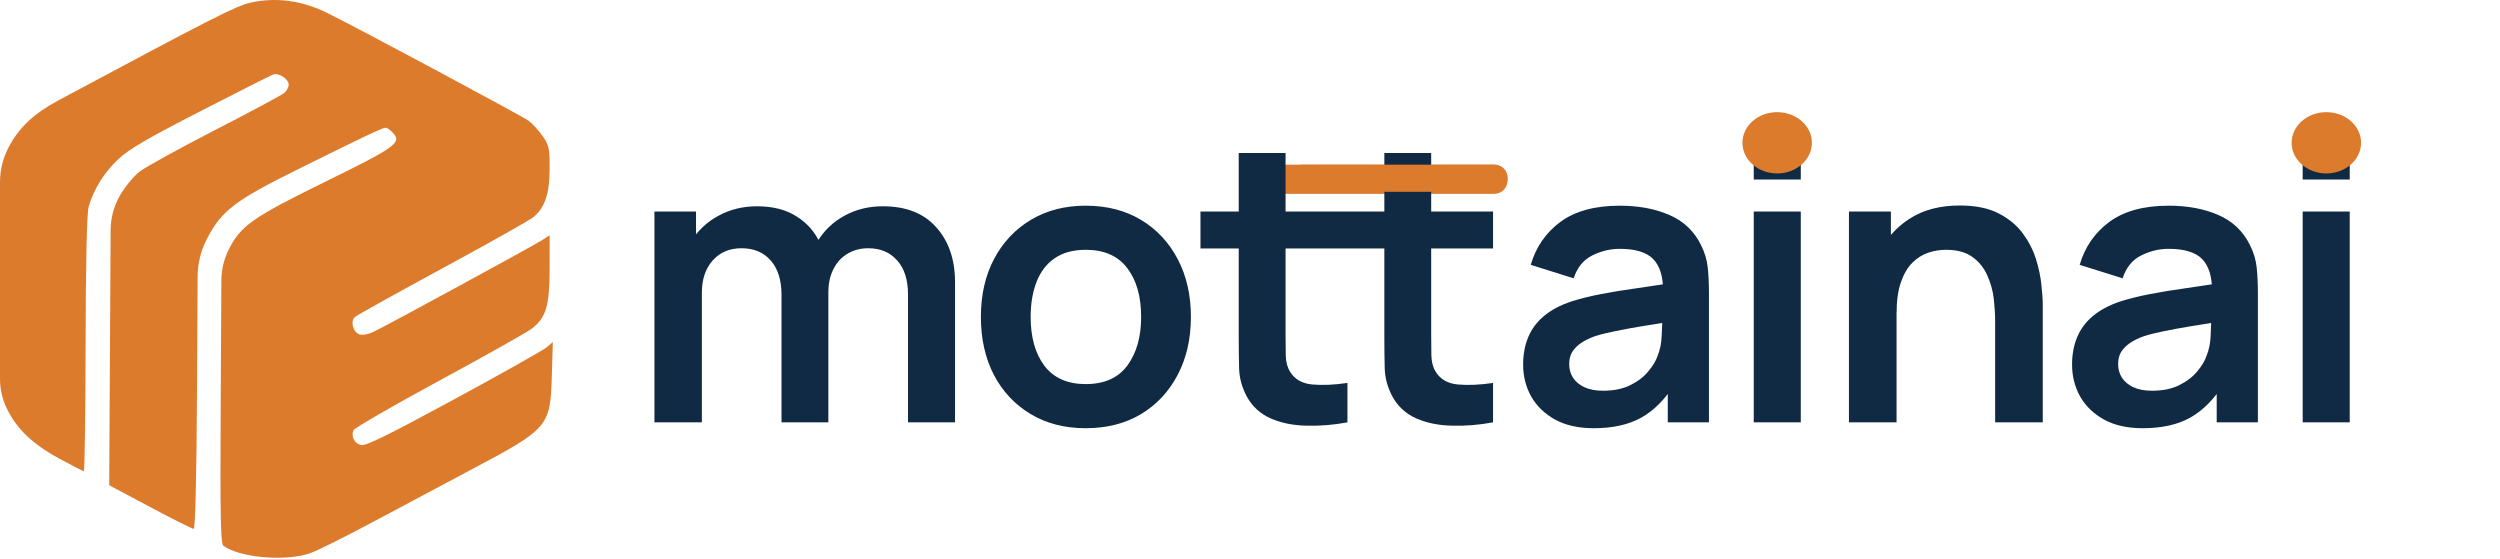
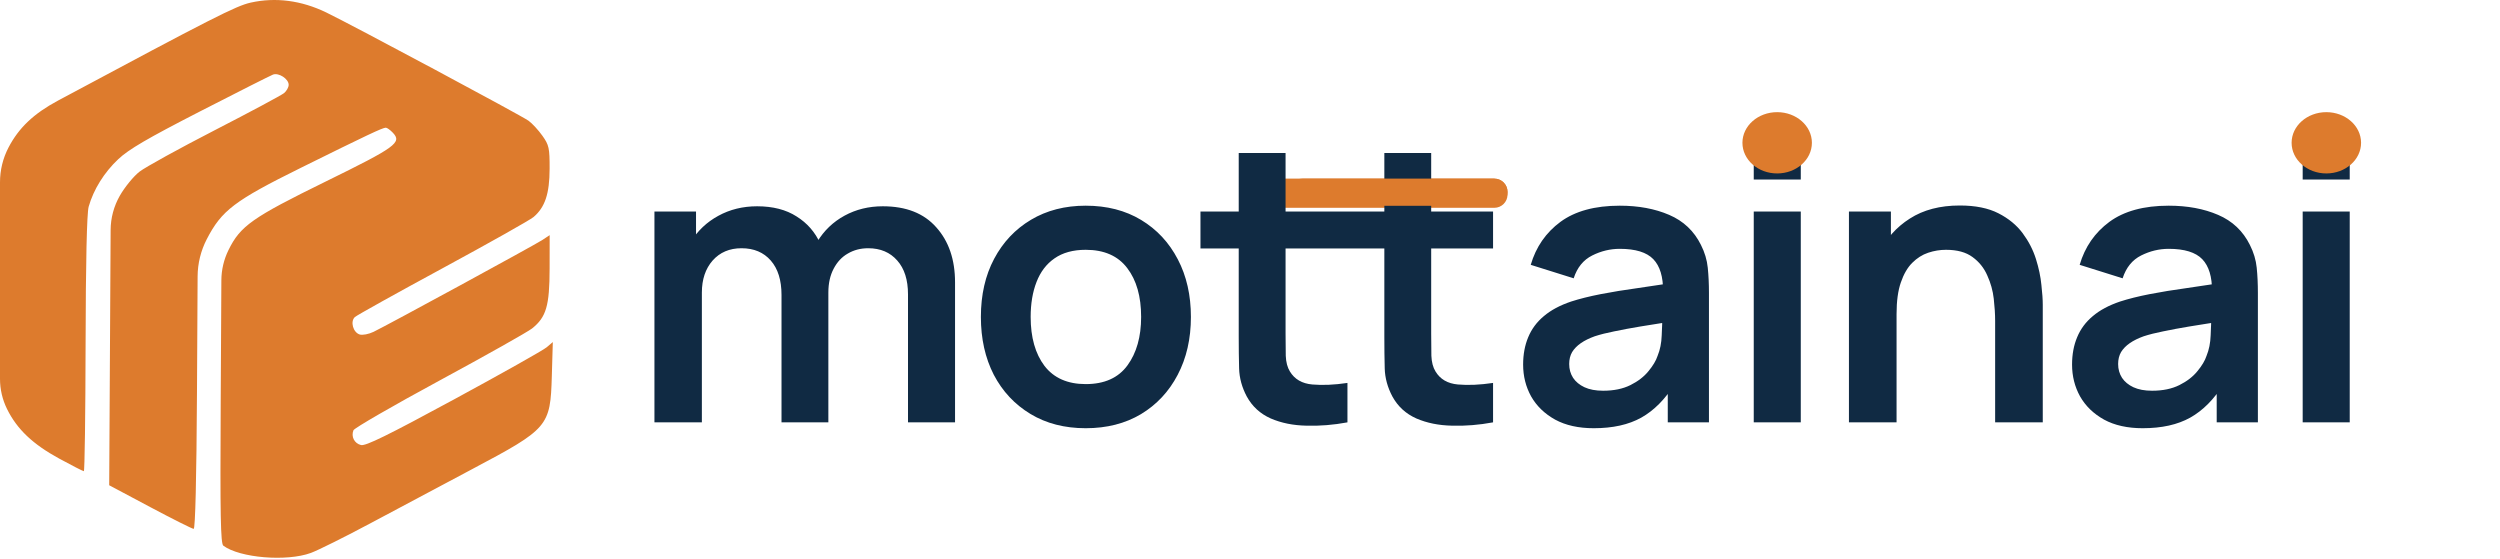
<svg xmlns="http://www.w3.org/2000/svg" width="291" height="65" viewBox="0 0 291 65" fill="none">
-   <rect x="146.979" y="19.169" width="28.497" height="3.397" rx="1.54" fill="#DD7B2D" />
+   <rect x="146.979" y="20.793" width="28.497" height="3.397" rx="1.54" fill="#DD7B2D" />
  <path d="M105.691 49.162V34.258C105.691 32.576 105.275 31.266 104.442 30.327C103.608 29.373 102.48 28.895 101.056 28.895C100.178 28.895 99.39 29.1 98.693 29.509C97.996 29.903 97.444 30.494 97.035 31.281C96.626 32.054 96.421 32.978 96.421 34.053L93.99 32.622C93.975 30.925 94.354 29.433 95.126 28.146C95.914 26.843 96.974 25.828 98.307 25.101C99.64 24.374 101.124 24.011 102.76 24.011C105.472 24.011 107.547 24.829 108.986 26.465C110.44 28.085 111.167 30.221 111.167 32.872V49.162H105.691ZM76.177 49.162V24.624H81.017V32.235H81.698V49.162H76.177ZM90.968 49.162V34.326C90.968 32.614 90.552 31.281 89.719 30.327C88.886 29.373 87.75 28.895 86.311 28.895C84.917 28.895 83.796 29.373 82.948 30.327C82.115 31.281 81.698 32.523 81.698 34.053L79.245 32.417C79.245 30.827 79.638 29.395 80.426 28.123C81.214 26.851 82.274 25.851 83.607 25.124C84.955 24.382 86.462 24.011 88.128 24.011C89.961 24.011 91.491 24.404 92.718 25.192C93.96 25.965 94.884 27.025 95.49 28.373C96.111 29.706 96.421 31.213 96.421 32.894V49.162H90.968ZM126.376 49.844C123.922 49.844 121.779 49.291 119.946 48.185C118.113 47.079 116.689 45.557 115.675 43.618C114.675 41.664 114.175 39.423 114.175 36.893C114.175 34.318 114.69 32.061 115.72 30.122C116.75 28.184 118.181 26.669 120.014 25.578C121.847 24.488 123.968 23.942 126.376 23.942C128.845 23.942 130.996 24.495 132.828 25.601C134.661 26.707 136.085 28.237 137.1 30.191C138.115 32.129 138.622 34.364 138.622 36.893C138.622 39.438 138.107 41.687 137.077 43.641C136.062 45.58 134.639 47.102 132.806 48.208C130.973 49.298 128.83 49.844 126.376 49.844ZM126.376 44.709C128.557 44.709 130.178 43.982 131.238 42.528C132.298 41.074 132.828 39.196 132.828 36.893C132.828 34.515 132.291 32.622 131.215 31.213C130.14 29.789 128.527 29.077 126.376 29.077C124.907 29.077 123.695 29.41 122.741 30.077C121.801 30.728 121.105 31.645 120.65 32.826C120.196 33.992 119.969 35.348 119.969 36.893C119.969 39.271 120.506 41.172 121.582 42.596C122.672 44.005 124.27 44.709 126.376 44.709Z" fill="#102A43" />
  <path d="M156.843 49.162C155.222 49.465 153.631 49.594 152.071 49.548C150.526 49.518 149.14 49.238 147.914 48.708C146.687 48.162 145.755 47.307 145.119 46.14C144.558 45.08 144.263 43.997 144.233 42.891C144.203 41.786 144.187 40.536 144.187 39.142V17.808H149.64V38.824C149.64 39.809 149.648 40.672 149.663 41.414C149.693 42.157 149.852 42.763 150.14 43.232C150.685 44.141 151.556 44.648 152.753 44.754C153.95 44.86 155.313 44.8 156.843 44.573V49.162ZM139.734 28.918V24.624H156.843V28.918H139.734ZM173.792 49.162C172.171 49.465 170.581 49.594 169.021 49.548C167.476 49.518 166.09 49.238 164.863 48.708C163.636 48.162 162.704 47.307 162.068 46.14C161.508 45.08 161.213 43.997 161.182 42.891C161.152 41.786 161.137 40.536 161.137 39.142V17.808H166.59V38.824C166.59 39.809 166.597 40.672 166.612 41.414C166.643 42.157 166.802 42.763 167.09 43.232C167.635 44.141 168.506 44.648 169.702 44.754C170.899 44.86 172.262 44.8 173.792 44.573V49.162ZM156.684 28.918V24.624H173.792V28.918H156.684Z" fill="#102A43" />
  <path d="M185.517 49.844C183.744 49.844 182.245 49.511 181.018 48.844C179.791 48.162 178.859 47.261 178.223 46.14C177.602 45.019 177.292 43.785 177.292 42.437C177.292 41.255 177.489 40.195 177.882 39.256C178.276 38.302 178.882 37.484 179.7 36.802C180.518 36.105 181.578 35.538 182.881 35.098C183.866 34.78 185.017 34.492 186.334 34.235C187.667 33.977 189.106 33.743 190.651 33.531C192.211 33.303 193.84 33.061 195.536 32.803L193.582 33.917C193.597 32.22 193.219 30.971 192.446 30.168C191.674 29.365 190.371 28.964 188.538 28.964C187.433 28.964 186.365 29.221 185.335 29.736C184.305 30.251 183.585 31.137 183.176 32.395L178.178 30.827C178.784 28.752 179.935 27.085 181.631 25.828C183.343 24.571 185.645 23.942 188.538 23.942C190.719 23.942 192.636 24.299 194.287 25.01C195.953 25.722 197.187 26.889 197.99 28.509C198.429 29.373 198.694 30.259 198.785 31.168C198.876 32.061 198.922 33.038 198.922 34.099V49.162H194.128V43.846L194.923 44.709C193.817 46.481 192.522 47.784 191.038 48.617C189.568 49.435 187.728 49.844 185.517 49.844ZM186.607 45.481C187.849 45.481 188.909 45.262 189.788 44.822C190.666 44.383 191.363 43.846 191.878 43.209C192.408 42.573 192.764 41.975 192.946 41.414C193.234 40.718 193.393 39.922 193.423 39.029C193.469 38.12 193.491 37.385 193.491 36.825L195.173 37.325C193.522 37.582 192.105 37.809 190.924 38.006C189.743 38.203 188.728 38.393 187.879 38.574C187.031 38.741 186.281 38.93 185.63 39.142C184.994 39.37 184.456 39.635 184.017 39.938C183.578 40.241 183.237 40.589 182.995 40.983C182.767 41.377 182.654 41.839 182.654 42.369C182.654 42.975 182.805 43.512 183.108 43.982C183.411 44.436 183.85 44.8 184.426 45.072C185.017 45.345 185.744 45.481 186.607 45.481ZM204.136 20.898V15.877H209.611V20.898H204.136ZM204.136 49.162V24.624H209.611V49.162H204.136ZM232.234 49.162V37.347C232.234 36.575 232.181 35.719 232.075 34.78C231.969 33.841 231.719 32.94 231.325 32.076C230.947 31.198 230.371 30.478 229.599 29.918C228.841 29.358 227.811 29.077 226.509 29.077C225.812 29.077 225.123 29.191 224.441 29.418C223.759 29.645 223.138 30.039 222.578 30.6C222.033 31.145 221.593 31.902 221.26 32.872C220.927 33.826 220.76 35.053 220.76 36.552L217.511 35.166C217.511 33.076 217.913 31.183 218.715 29.486C219.533 27.79 220.73 26.442 222.305 25.442C223.881 24.427 225.819 23.92 228.122 23.92C229.939 23.92 231.439 24.223 232.62 24.829C233.802 25.434 234.741 26.207 235.438 27.146C236.134 28.085 236.649 29.085 236.983 30.145C237.316 31.206 237.528 32.213 237.619 33.167C237.725 34.106 237.778 34.871 237.778 35.462V49.162H232.234ZM215.217 49.162V24.624H220.101V32.235H220.76V49.162H215.217ZM249.413 49.844C247.641 49.844 246.141 49.511 244.914 48.844C243.688 48.162 242.756 47.261 242.12 46.14C241.499 45.019 241.188 43.785 241.188 42.437C241.188 41.255 241.385 40.195 241.779 39.256C242.173 38.302 242.779 37.484 243.597 36.802C244.415 36.105 245.475 35.538 246.778 35.098C247.762 34.78 248.913 34.492 250.231 34.235C251.564 33.977 253.003 33.743 254.548 33.531C256.108 33.303 257.736 33.061 259.433 32.803L257.479 33.917C257.494 32.22 257.115 30.971 256.343 30.168C255.57 29.365 254.268 28.964 252.435 28.964C251.329 28.964 250.261 29.221 249.231 29.736C248.201 30.251 247.482 31.137 247.073 32.395L242.074 30.827C242.68 28.752 243.831 27.085 245.528 25.828C247.239 24.571 249.542 23.942 252.435 23.942C254.616 23.942 256.532 24.299 258.183 25.01C259.849 25.722 261.084 26.889 261.887 28.509C262.326 29.373 262.591 30.259 262.682 31.168C262.773 32.061 262.818 33.038 262.818 34.099V49.162H258.024V43.846L258.819 44.709C257.714 46.481 256.419 47.784 254.934 48.617C253.465 49.435 251.625 49.844 249.413 49.844ZM250.504 45.481C251.746 45.481 252.806 45.262 253.685 44.822C254.563 44.383 255.26 43.846 255.775 43.209C256.305 42.573 256.661 41.975 256.843 41.414C257.13 40.718 257.289 39.922 257.32 39.029C257.365 38.12 257.388 37.385 257.388 36.825L259.069 37.325C257.418 37.582 256.002 37.809 254.821 38.006C253.639 38.203 252.624 38.393 251.776 38.574C250.928 38.741 250.178 38.93 249.527 39.142C248.891 39.37 248.353 39.635 247.914 39.938C247.474 40.241 247.133 40.589 246.891 40.983C246.664 41.377 246.55 41.839 246.55 42.369C246.55 42.975 246.702 43.512 247.005 43.982C247.308 44.436 247.747 44.8 248.322 45.072C248.913 45.345 249.64 45.481 250.504 45.481ZM268.032 20.898V15.877H273.508V20.898H268.032ZM268.032 49.162V24.624H273.508V49.162H268.032Z" fill="#102A43" />
-   <rect x="150.059" y="19.169" width="25.416" height="3.16" rx="1.54" fill="#DD7B2D" />
+   <rect x="150.059" y="20.793" width="25.416" height="3.16" rx="1.54" fill="#DD7B2D" />
  <ellipse cx="270.786" cy="16.622" rx="4.043" ry="3.567" fill="#DD7B2D" />
  <ellipse cx="206.862" cy="16.622" rx="4.043" ry="3.567" fill="#DD7B2D" />
  <path d="M29.18 0.304C32.08 -0.343 35.067 0.046 37.968 1.447C41.009 2.917 60.721 13.467 61.526 14.056C61.948 14.364 62.674 15.151 63.138 15.805C63.907 16.888 63.981 17.229 63.975 19.648C63.967 22.549 63.444 24.121 62.105 25.263C61.703 25.605 56.954 28.278 51.554 31.203C46.156 34.127 41.548 36.691 41.31 36.903C40.745 37.414 41.1 38.702 41.872 38.936C42.201 39.035 42.925 38.896 43.482 38.626C45.204 37.792 62.244 28.519 63.138 27.929L63.981 27.372L63.975 31.259C63.967 35.602 63.585 36.91 61.938 38.229C61.44 38.626 56.601 41.351 51.183 44.282C45.764 47.214 41.246 49.824 41.142 50.082C40.843 50.823 41.251 51.619 42.023 51.804C42.564 51.933 45.123 50.678 52.82 46.507C58.368 43.5 63.232 40.764 63.628 40.428L64.348 39.816L64.233 43.756C64.062 49.645 63.847 49.896 54.938 54.619C51.557 56.411 46.296 59.212 43.245 60.843C40.194 62.474 37.017 64.057 36.187 64.361C33.368 65.395 27.9 64.941 25.995 63.516C25.679 63.278 25.618 59.968 25.689 46.994L25.767 32.63C25.773 31.405 26.058 30.197 26.6 29.099C27.98 26.298 29.364 25.322 37.897 21.137C46.097 17.114 46.815 16.593 45.725 15.447C45.419 15.126 45.051 14.863 44.907 14.862C44.542 14.862 42.725 15.72 35.003 19.542C27.294 23.357 25.799 24.492 24.067 27.843C23.376 29.181 23.01 30.665 23.002 32.172L22.928 45.72C22.873 55.678 22.731 61.56 22.544 61.56C22.378 61.558 20.1 60.416 17.479 59.021L12.711 56.483L12.8 40.561L12.877 26.768C12.885 25.373 13.252 24.003 13.942 22.791C14.522 21.775 15.557 20.509 16.243 19.98C16.929 19.45 20.875 17.276 25.01 15.149C29.144 13.022 32.768 11.081 33.065 10.837C33.36 10.593 33.601 10.159 33.602 9.872C33.602 9.186 32.447 8.432 31.777 8.682C31.488 8.79 27.671 10.716 23.297 12.961C17.121 16.131 14.991 17.377 13.764 18.531C12.123 20.075 10.886 22.062 10.32 24.061C10.109 24.809 9.981 30.499 9.963 40.035C9.947 48.182 9.856 54.847 9.76 54.847C9.663 54.846 8.378 54.189 6.902 53.386C3.816 51.706 1.979 49.961 0.816 47.602C0.279 46.512 2.13866e-05 45.313 0 44.099V21.212C0 19.812 0.336 18.433 0.98 17.191C2.18 14.879 3.921 13.225 6.751 11.709C24.729 2.081 27.477 0.684 29.18 0.304Z" fill="#DD7B2D" />
</svg>
